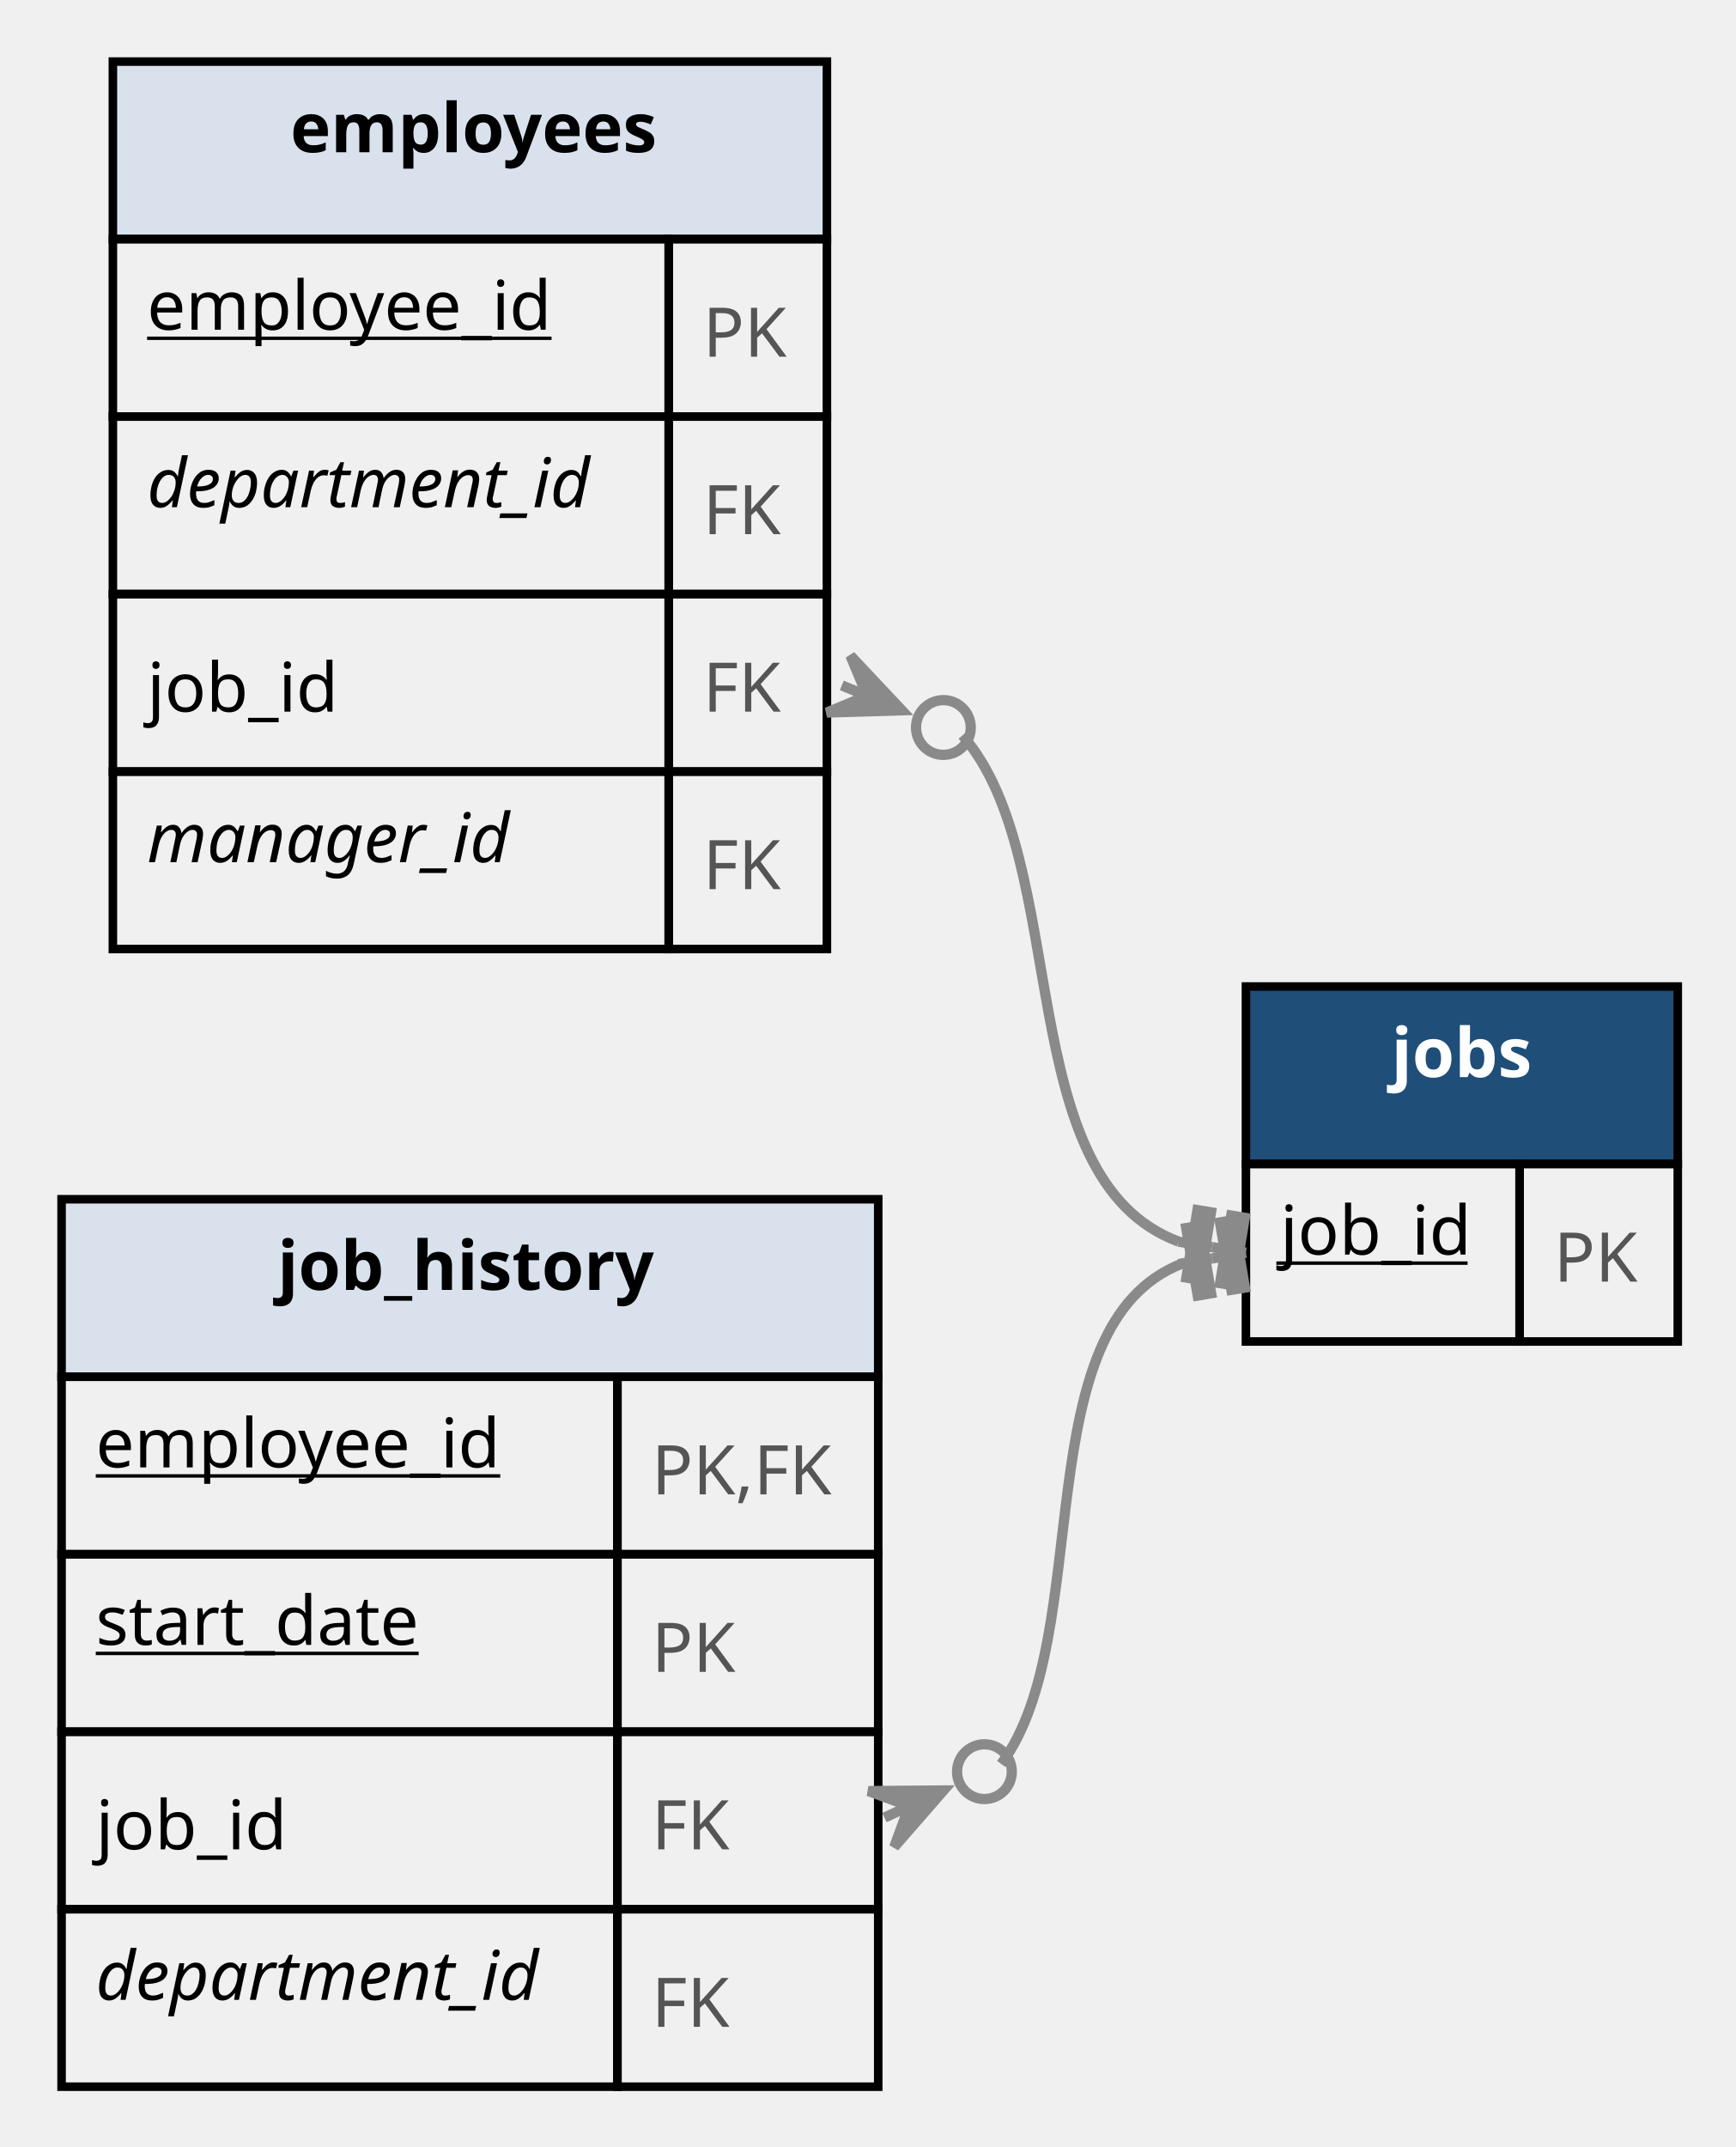
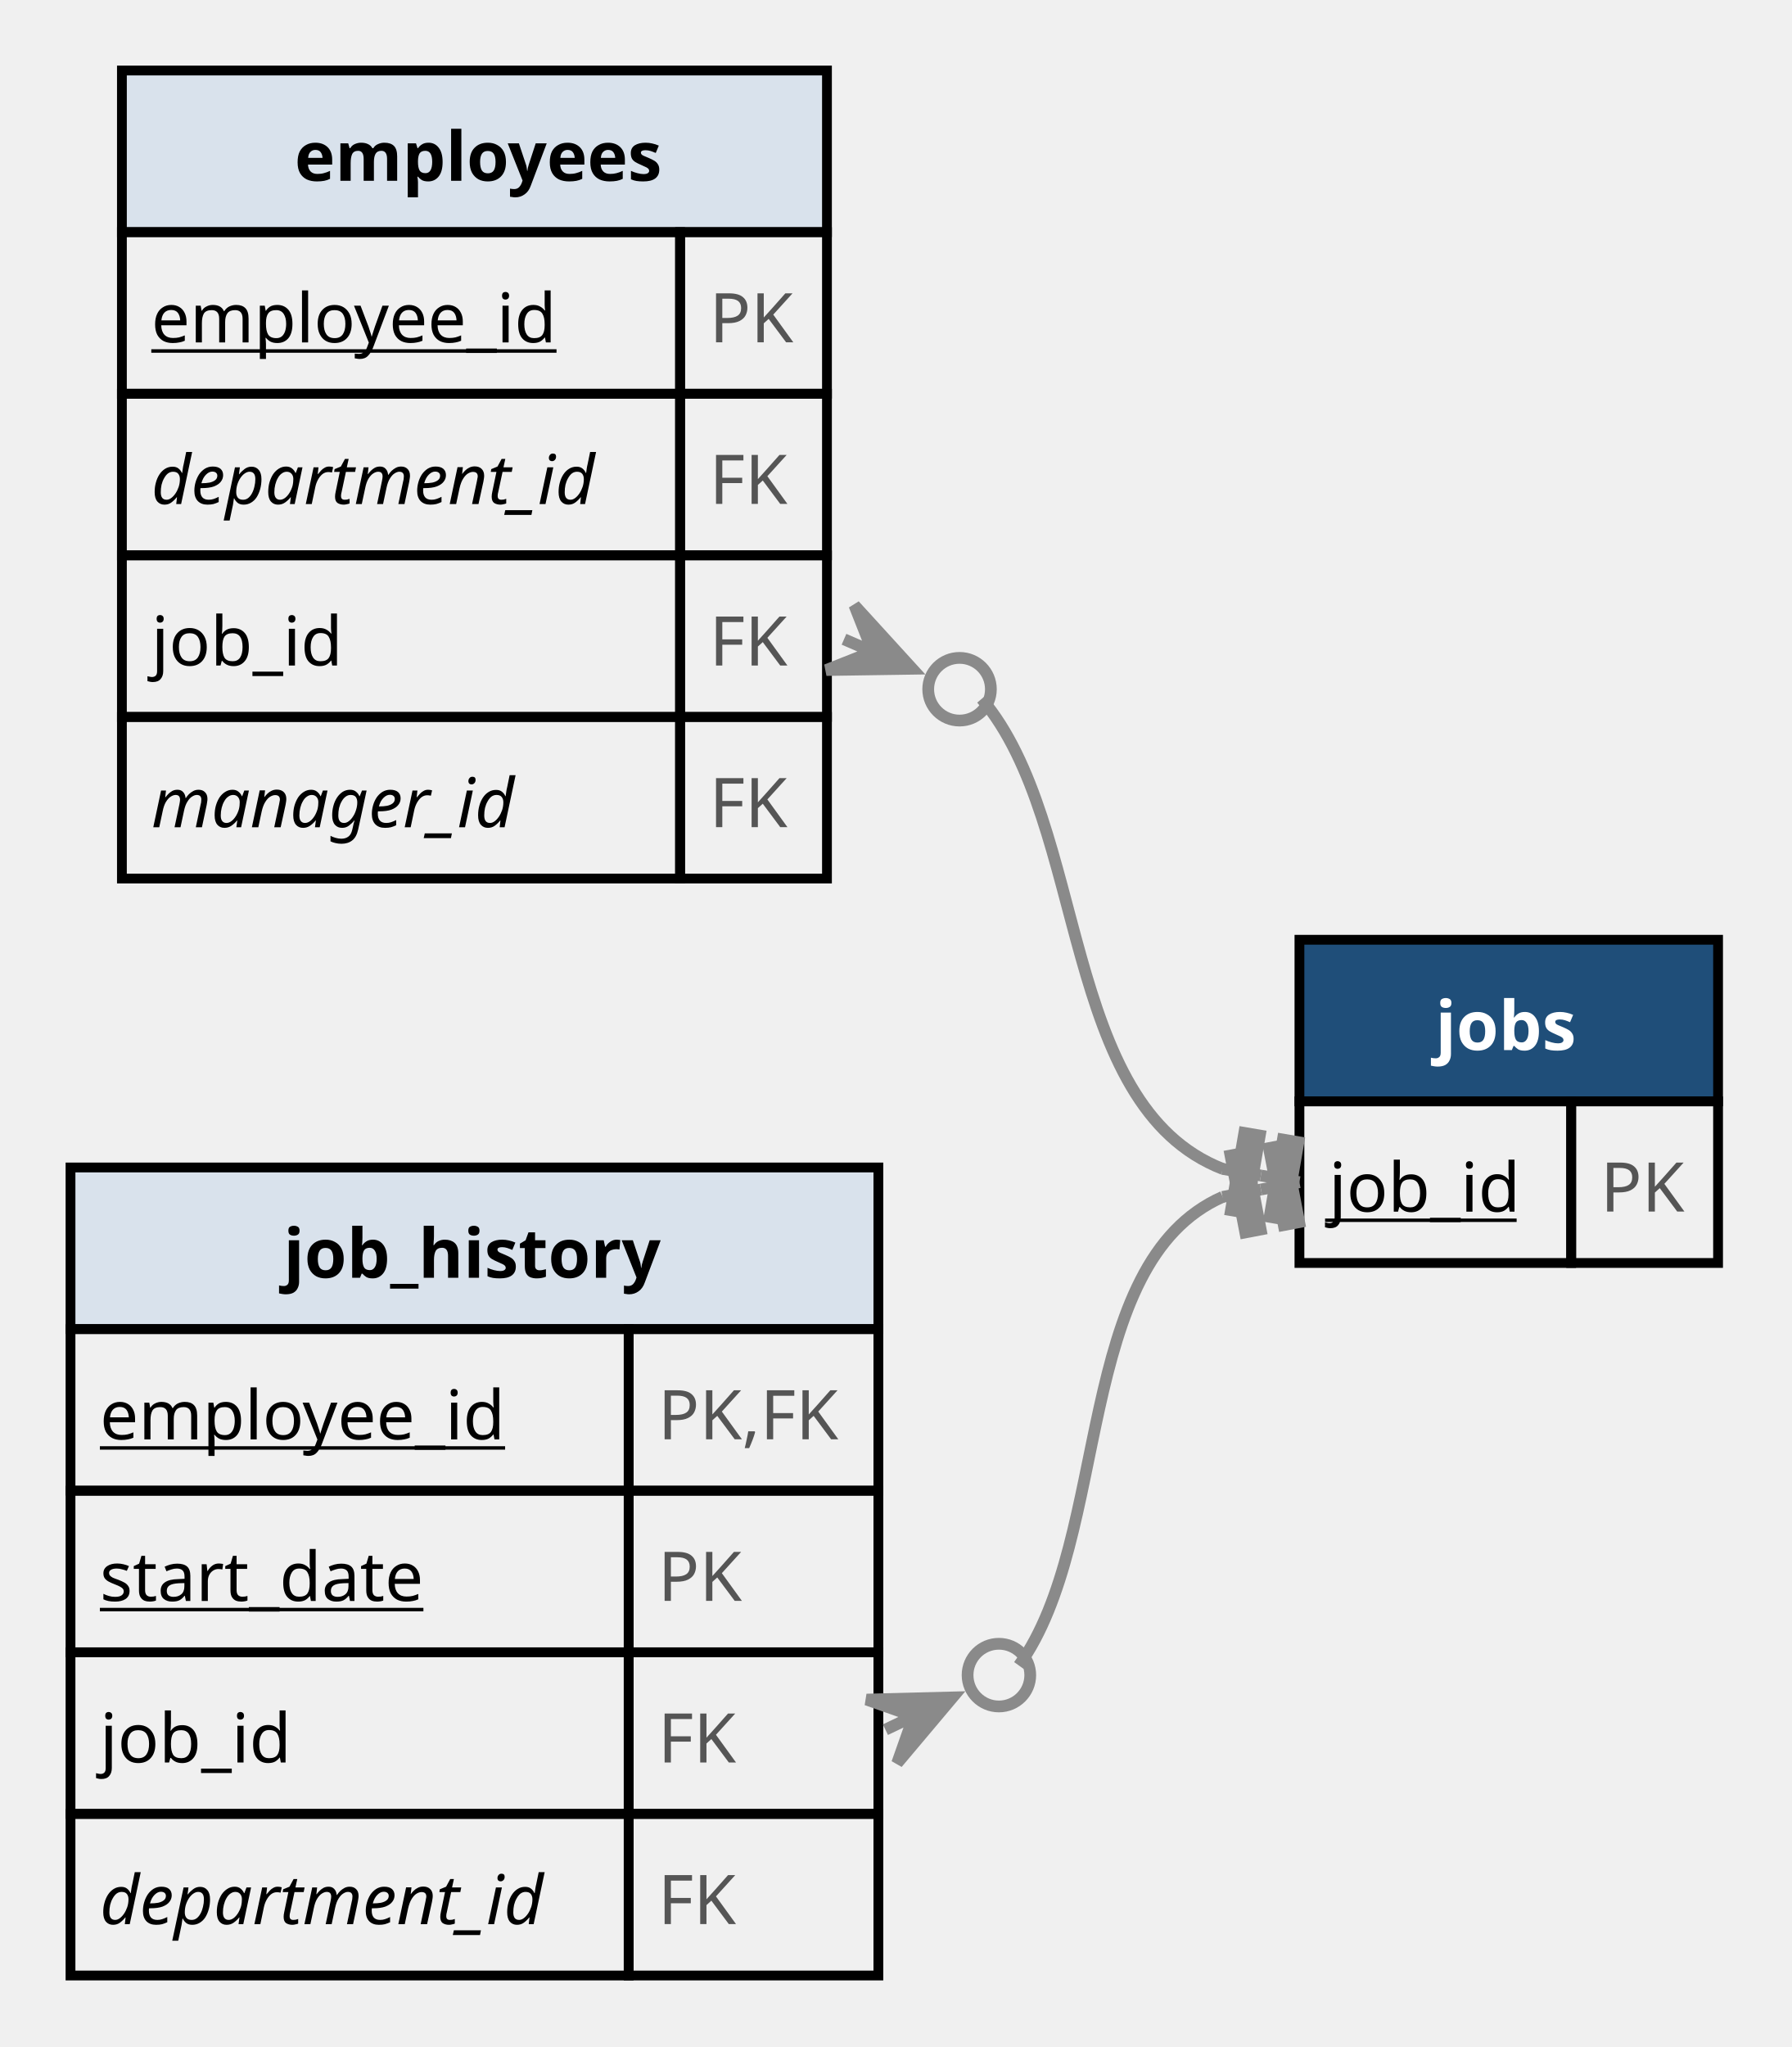
- <svg xmlns="http://www.w3.org/2000/svg" width="203pt" height="251pt" viewBox="0.00 0.00 203.00 251.00">
-   <g id="graph0" class="graph" transform="scale(1 1) rotate(0) translate(7.2 243.95)">
+ <svg xmlns="http://www.w3.org/2000/svg" width="183pt" height="209pt" viewBox="0.00 0.00 183.00 209.00">
+   <g id="graph0" class="graph" transform="scale(1 1) rotate(0) translate(7.2 201.7)">
    <g id="node1" class="node">
-       <polygon fill="#1f4e79" stroke="none" points="138.5,-107.88 138.5,-128.62 189,-128.62 189,-107.88 138.5,-107.88" />
-       <polygon fill="none" stroke="#000000" points="138.5,-107.88 138.5,-128.62 189,-128.62 189,-107.88 138.5,-107.88" />
-       <text xml:space="preserve" text-anchor="start" x="155.5" y="-118.03" font-family="Noto Sans KR" font-weight="bold" font-size="8.00" fill="#ffffff">jobs</text>
-       <polygon fill="none" stroke="#000000" points="138.5,-87.12 138.5,-107.88 170.5,-107.88 170.5,-87.12 138.5,-87.12" />
-       <text xml:space="preserve" text-anchor="start" x="142.5" y="-97.28" font-family="Noto Sans KR" text-decoration="underline" font-size="8.00">job_id</text>
-       <polygon fill="none" stroke="#000000" points="170.5,-87.12 170.5,-107.88 189,-107.88 189,-87.12 170.5,-87.12" />
-       <text xml:space="preserve" text-anchor="start" x="174.5" y="-94.12" font-family="Noto Sans KR" font-size="8.00" fill="#555555">PK</text>
+       <polygon fill="#1f4e79" stroke="none" points="125.5,-89.25 125.5,-105.75 168.25,-105.75 168.25,-89.25 125.5,-89.25" />
+       <polygon fill="none" stroke="#000000" points="125.5,-89.25 125.5,-105.75 168.25,-105.75 168.25,-89.25 125.5,-89.25" />
+       <text xml:space="preserve" text-anchor="start" x="139.38" y="-94.49" font-family="Noto Sans KR" font-weight="bold" font-size="7.00" fill="#ffffff">jobs</text>
+       <polygon fill="none" stroke="#000000" points="125.5,-72.75 125.5,-89.25 153.25,-89.25 153.25,-72.75 125.5,-72.75" />
+       <text xml:space="preserve" text-anchor="start" x="128.5" y="-77.99" font-family="Noto Sans KR" text-decoration="underline" font-size="7.00">job_id</text>
+       <polygon fill="none" stroke="#000000" points="153.25,-72.75 153.25,-89.25 168.25,-89.25 168.25,-72.75 153.25,-72.75" />
+       <text xml:space="preserve" text-anchor="start" x="156.25" y="-78" font-family="Noto Sans KR" font-size="7.00" fill="#555555">PK</text>
    </g>
    <g id="node2" class="node">
-       <polygon fill="#d9e2ec" stroke="none" points="6,-216 6,-236.75 89.5,-236.75 89.5,-216 6,-216" />
-       <polygon fill="none" stroke="#000000" points="6,-216 6,-236.75 89.5,-236.75 89.5,-216 6,-216" />
-       <text xml:space="preserve" text-anchor="start" x="26.75" y="-226.15" font-family="Noto Sans KR" font-weight="bold" font-size="8.00" fill="#000000">employees</text>
-       <polygon fill="none" stroke="#000000" points="6,-195.25 6,-216 71,-216 71,-195.25 6,-195.25" />
-       <text xml:space="preserve" text-anchor="start" x="10" y="-205.4" font-family="Noto Sans KR" text-decoration="underline" font-size="8.00">employee_id</text>
-       <polygon fill="none" stroke="#000000" points="71,-195.25 71,-216 89.5,-216 89.5,-195.25 71,-195.25" />
-       <text xml:space="preserve" text-anchor="start" x="75" y="-202.25" font-family="Noto Sans KR" font-size="8.00" fill="#555555">PK</text>
-       <polygon fill="none" stroke="#000000" points="6,-174.5 6,-195.25 71,-195.25 71,-174.5 6,-174.5" />
-       <text xml:space="preserve" text-anchor="start" x="10" y="-184.65" font-family="Noto Sans KR" font-style="italic" font-size="8.00">department_id</text>
-       <polygon fill="none" stroke="#000000" points="71,-174.5 71,-195.25 89.5,-195.25 89.5,-174.5 71,-174.5" />
-       <text xml:space="preserve" text-anchor="start" x="75" y="-181.5" font-family="Noto Sans KR" font-size="8.00" fill="#555555">FK</text>
-       <polygon fill="none" stroke="#000000" points="6,-153.75 6,-174.5 71,-174.5 71,-153.75 6,-153.75" />
-       <text xml:space="preserve" text-anchor="start" x="10" y="-160.75" font-family="Noto Sans KR" font-size="8.00">job_id</text>
-       <polygon fill="none" stroke="#000000" points="71,-153.75 71,-174.5 89.5,-174.5 89.5,-153.75 71,-153.75" />
-       <text xml:space="preserve" text-anchor="start" x="75" y="-160.75" font-family="Noto Sans KR" font-size="8.00" fill="#555555">FK</text>
-       <polygon fill="none" stroke="#000000" points="6,-133 6,-153.75 71,-153.75 71,-133 6,-133" />
-       <text xml:space="preserve" text-anchor="start" x="10" y="-143.15" font-family="Noto Sans KR" font-style="italic" font-size="8.00">manager_id</text>
-       <polygon fill="none" stroke="#000000" points="71,-133 71,-153.75 89.5,-153.75 89.5,-133 71,-133" />
-       <text xml:space="preserve" text-anchor="start" x="75" y="-140" font-family="Noto Sans KR" font-size="8.00" fill="#555555">FK</text>
+       <polygon fill="#d9e2ec" stroke="none" points="5.25,-178 5.25,-194.5 77.25,-194.5 77.25,-178 5.25,-178" />
+       <polygon fill="none" stroke="#000000" points="5.25,-178 5.25,-194.5 77.25,-194.5 77.25,-178 5.25,-178" />
+       <text xml:space="preserve" text-anchor="start" x="22.88" y="-183.24" font-family="Noto Sans KR" font-weight="bold" font-size="7.00" fill="#000000">employees</text>
+       <polygon fill="none" stroke="#000000" points="5.25,-161.5 5.25,-178 62.25,-178 62.25,-161.5 5.25,-161.5" />
+       <text xml:space="preserve" text-anchor="start" x="8.25" y="-166.74" font-family="Noto Sans KR" text-decoration="underline" font-size="7.00">employee_id</text>
+       <polygon fill="none" stroke="#000000" points="62.25,-161.5 62.25,-178 77.25,-178 77.25,-161.5 62.25,-161.5" />
+       <text xml:space="preserve" text-anchor="start" x="65.25" y="-166.75" font-family="Noto Sans KR" font-size="7.00" fill="#555555">PK</text>
+       <polygon fill="none" stroke="#000000" points="5.25,-145 5.25,-161.5 62.25,-161.5 62.25,-145 5.25,-145" />
+       <text xml:space="preserve" text-anchor="start" x="8.25" y="-150.24" font-family="Noto Sans KR" font-style="italic" font-size="7.00">department_id</text>
+       <polygon fill="none" stroke="#000000" points="62.25,-145 62.25,-161.5 77.25,-161.5 77.25,-145 62.25,-145" />
+       <text xml:space="preserve" text-anchor="start" x="65.25" y="-150.25" font-family="Noto Sans KR" font-size="7.00" fill="#555555">FK</text>
+       <polygon fill="none" stroke="#000000" points="5.25,-128.5 5.25,-145 62.25,-145 62.25,-128.5 5.25,-128.5" />
+       <text xml:space="preserve" text-anchor="start" x="8.25" y="-133.75" font-family="Noto Sans KR" font-size="7.00">job_id</text>
+       <polygon fill="none" stroke="#000000" points="62.25,-128.5 62.25,-145 77.25,-145 77.25,-128.5 62.25,-128.5" />
+       <text xml:space="preserve" text-anchor="start" x="65.25" y="-133.75" font-family="Noto Sans KR" font-size="7.00" fill="#555555">FK</text>
+       <polygon fill="none" stroke="#000000" points="5.25,-112 5.25,-128.5 62.25,-128.5 62.25,-112 5.25,-112" />
+       <text xml:space="preserve" text-anchor="start" x="8.25" y="-117.24" font-family="Noto Sans KR" font-style="italic" font-size="7.00">manager_id</text>
+       <polygon fill="none" stroke="#000000" points="62.25,-112 62.25,-128.5 77.25,-128.5 77.25,-112 62.25,-112" />
+       <text xml:space="preserve" text-anchor="start" x="65.25" y="-117.25" font-family="Noto Sans KR" font-size="7.00" fill="#555555">FK</text>
    </g>
    <g id="edge1" class="edge">
-       <path fill="none" stroke="#8a8a8a" stroke-width="1.2" d="M105.35,-157.98C118.32,-143.16 110.81,-106.15 130.65,-98.79" />
-       <polygon fill="#8a8a8a" stroke="#8a8a8a" stroke-width="1.2" points="98.26,-160.91 89.49,-160.65 94.2,-162.6 91.24,-163.82 91.24,-163.82 91.24,-163.82 94.2,-162.6 92.25,-167.3 98.26,-160.91" />
-       <ellipse fill="none" stroke="#8a8a8a" stroke-width="1.2" cx="103.12" cy="-158.9" rx="3.2" ry="3.2" />
-       <polygon fill="#8a8a8a" stroke="#8a8a8a" stroke-width="1.2" points="137.06,-93.68 138.36,-101.58 136.78,-101.84 135.48,-93.94 137.06,-93.68" />
-       <polyline fill="none" stroke="#8a8a8a" stroke-width="1.2" points="138.5,-97.5 134.55,-98.15" />
-       <polygon fill="#8a8a8a" stroke="#8a8a8a" stroke-width="1.2" points="133.12,-94.33 134.41,-102.22 132.83,-102.48 131.54,-94.59 133.12,-94.33" />
-       <polyline fill="none" stroke="#8a8a8a" stroke-width="1.2" points="134.55,-98.15 130.61,-98.79" />
+       <path fill="none" stroke="#8a8a8a" stroke-width="1.2" d="M93.05,-130.35C104.03,-117.43 100.94,-88.86 117.7,-82.34" />
+       <polygon fill="#8a8a8a" stroke="#8a8a8a" stroke-width="1.2" points="85.96,-133.42 77.19,-133.29 81.92,-135.16 78.99,-136.43 78.99,-136.43 78.99,-136.43 81.92,-135.16 80.05,-139.9 85.96,-133.42" />
+       <ellipse fill="none" stroke="#8a8a8a" stroke-width="1.2" cx="90.79" cy="-131.33" rx="3.2" ry="3.2" />
+       <polygon fill="#8a8a8a" stroke="#8a8a8a" stroke-width="1.2" points="124.03,-77.19 125.39,-85.08 123.81,-85.35 122.46,-77.46 124.03,-77.19" />
+       <polyline fill="none" stroke="#8a8a8a" stroke-width="1.2" points="125.5,-81 121.56,-81.68" />
+       <polygon fill="#8a8a8a" stroke="#8a8a8a" stroke-width="1.2" points="120.09,-77.87 121.45,-85.76 119.87,-86.03 118.51,-78.14 120.09,-77.87" />
+       <polyline fill="none" stroke="#8a8a8a" stroke-width="1.2" points="121.56,-81.68 117.62,-82.36" />
    </g>
    <g id="node3" class="node">
-       <polygon fill="#d9e2ec" stroke="none" points="0,-83 0,-103.75 95.5,-103.75 95.5,-83 0,-83" />
-       <polygon fill="none" stroke="#000000" points="0,-83 0,-103.75 95.5,-103.75 95.5,-83 0,-83" />
-       <text xml:space="preserve" text-anchor="start" x="25.25" y="-93.15" font-family="Noto Sans KR" font-weight="bold" font-size="8.00" fill="#000000">job_history</text>
-       <polygon fill="none" stroke="#000000" points="0,-62.25 0,-83 65,-83 65,-62.25 0,-62.25" />
-       <text xml:space="preserve" text-anchor="start" x="4" y="-72.4" font-family="Noto Sans KR" text-decoration="underline" font-size="8.00">employee_id</text>
-       <polygon fill="none" stroke="#000000" points="65,-62.25 65,-83 95.5,-83 95.5,-62.25 65,-62.25" />
-       <text xml:space="preserve" text-anchor="start" x="69" y="-69.25" font-family="Noto Sans KR" font-size="8.00" fill="#555555">PK,FK</text>
-       <polygon fill="none" stroke="#000000" points="0,-41.5 0,-62.25 65,-62.25 65,-41.5 0,-41.5" />
-       <text xml:space="preserve" text-anchor="start" x="4" y="-51.65" font-family="Noto Sans KR" text-decoration="underline" font-size="8.00">start_date</text>
-       <polygon fill="none" stroke="#000000" points="65,-41.5 65,-62.25 95.5,-62.25 95.5,-41.5 65,-41.5" />
-       <text xml:space="preserve" text-anchor="start" x="69" y="-48.5" font-family="Noto Sans KR" font-size="8.00" fill="#555555">PK</text>
-       <polygon fill="none" stroke="#000000" points="0,-20.75 0,-41.5 65,-41.5 65,-20.75 0,-20.75" />
-       <text xml:space="preserve" text-anchor="start" x="4" y="-27.75" font-family="Noto Sans KR" font-size="8.00">job_id</text>
-       <polygon fill="none" stroke="#000000" points="65,-20.75 65,-41.5 95.5,-41.5 95.5,-20.75 65,-20.75" />
-       <text xml:space="preserve" text-anchor="start" x="69" y="-27.75" font-family="Noto Sans KR" font-size="8.00" fill="#555555">FK</text>
-       <polygon fill="none" stroke="#000000" points="0,0 0,-20.75 65,-20.75 65,0 0,0" />
-       <text xml:space="preserve" text-anchor="start" x="4" y="-10.15" font-family="Noto Sans KR" font-style="italic" font-size="8.00">department_id</text>
-       <polygon fill="none" stroke="#000000" points="65,0 65,-20.75 95.5,-20.75 95.5,0 65,0" />
-       <text xml:space="preserve" text-anchor="start" x="69" y="-7" font-family="Noto Sans KR" font-size="8.00" fill="#555555">FK</text>
+       <polygon fill="#d9e2ec" stroke="none" points="0,-66 0,-82.5 82.5,-82.5 82.5,-66 0,-66" />
+       <polygon fill="none" stroke="#000000" points="0,-66 0,-82.5 82.5,-82.5 82.5,-66 0,-66" />
+       <text xml:space="preserve" text-anchor="start" x="21.75" y="-71.24" font-family="Noto Sans KR" font-weight="bold" font-size="7.00" fill="#000000">job_history</text>
+       <polygon fill="none" stroke="#000000" points="0,-49.5 0,-66 57,-66 57,-49.5 0,-49.5" />
+       <text xml:space="preserve" text-anchor="start" x="3" y="-54.74" font-family="Noto Sans KR" text-decoration="underline" font-size="7.00">employee_id</text>
+       <polygon fill="none" stroke="#000000" points="57,-49.5 57,-66 82.5,-66 82.5,-49.5 57,-49.5" />
+       <text xml:space="preserve" text-anchor="start" x="60" y="-54.75" font-family="Noto Sans KR" font-size="7.00" fill="#555555">PK,FK</text>
+       <polygon fill="none" stroke="#000000" points="0,-33 0,-49.5 57,-49.5 57,-33 0,-33" />
+       <text xml:space="preserve" text-anchor="start" x="3" y="-38.24" font-family="Noto Sans KR" text-decoration="underline" font-size="7.00">start_date</text>
+       <polygon fill="none" stroke="#000000" points="57,-33 57,-49.5 82.5,-49.5 82.5,-33 57,-33" />
+       <text xml:space="preserve" text-anchor="start" x="60" y="-38.25" font-family="Noto Sans KR" font-size="7.00" fill="#555555">PK</text>
+       <polygon fill="none" stroke="#000000" points="0,-16.5 0,-33 57,-33 57,-16.5 0,-16.5" />
+       <text xml:space="preserve" text-anchor="start" x="3" y="-21.75" font-family="Noto Sans KR" font-size="7.00">job_id</text>
+       <polygon fill="none" stroke="#000000" points="57,-16.5 57,-33 82.5,-33 82.5,-16.5 57,-16.5" />
+       <text xml:space="preserve" text-anchor="start" x="60" y="-21.75" font-family="Noto Sans KR" font-size="7.00" fill="#555555">FK</text>
+       <polygon fill="none" stroke="#000000" points="0,0 0,-16.5 57,-16.5 57,0 0,0" />
+       <text xml:space="preserve" text-anchor="start" x="3" y="-5.24" font-family="Noto Sans KR" font-style="italic" font-size="7.00">department_id</text>
+       <polygon fill="none" stroke="#000000" points="57,0 57,-16.5 82.5,-16.5 82.5,0 57,0" />
+       <text xml:space="preserve" text-anchor="start" x="60" y="-5.25" font-family="Noto Sans KR" font-size="7.00" fill="#555555">FK</text>
    </g>
    <g id="edge2" class="edge">
-       <path fill="none" stroke="#8a8a8a" stroke-width="1.2" d="M109.88,-37.73C121.1,-52.82 112.43,-89.04 131.07,-96.24" />
-       <polygon fill="#8a8a8a" stroke="#8a8a8a" stroke-width="1.2" points="103.13,-34.63 97.37,-28.02 99.13,-32.8 96.23,-31.46 96.23,-31.46 96.23,-31.46 99.13,-32.8 94.36,-34.56 103.13,-34.63" />
-       <ellipse fill="none" stroke="#8a8a8a" stroke-width="1.2" cx="107.92" cy="-36.83" rx="3.2" ry="3.2" />
-       <polygon fill="#8a8a8a" stroke="#8a8a8a" stroke-width="1.2" points="138.38,-93.42 137.04,-101.31 135.47,-101.04 136.8,-93.16 138.38,-93.42" />
-       <polyline fill="none" stroke="#8a8a8a" stroke-width="1.2" points="138.5,-97.5 134.56,-96.83" />
-       <polygon fill="#8a8a8a" stroke="#8a8a8a" stroke-width="1.2" points="134.43,-92.76 133.1,-100.64 131.52,-100.38 132.86,-92.49 134.43,-92.76" />
-       <polyline fill="none" stroke="#8a8a8a" stroke-width="1.2" points="134.56,-96.83 130.61,-96.17" />
+       <path fill="none" stroke="#8a8a8a" stroke-width="1.2" d="M96.85,-31.65C106.35,-44.79 102.34,-72.72 117.66,-79.5" />
+       <polygon fill="#8a8a8a" stroke="#8a8a8a" stroke-width="1.2" points="90.07,-28.39 84.42,-21.68 86.11,-26.48 83.22,-25.1 83.22,-25.1 83.22,-25.1 86.11,-26.48 81.3,-28.17 90.07,-28.39" />
+       <ellipse fill="none" stroke="#8a8a8a" stroke-width="1.2" cx="94.81" cy="-30.67" rx="3.2" ry="3.2" />
+       <polygon fill="#8a8a8a" stroke="#8a8a8a" stroke-width="1.2" points="125.47,-76.92 123.96,-84.78 122.39,-84.48 123.9,-76.62 125.47,-76.92" />
+       <polyline fill="none" stroke="#8a8a8a" stroke-width="1.2" points="125.5,-81 121.57,-80.25" />
+       <polygon fill="#8a8a8a" stroke="#8a8a8a" stroke-width="1.2" points="121.54,-76.17 120.03,-84.02 118.46,-83.72 119.97,-75.87 121.54,-76.17" />
+       <polyline fill="none" stroke="#8a8a8a" stroke-width="1.2" points="121.57,-80.25 117.64,-79.49" />
    </g>
  </g>
</svg>
